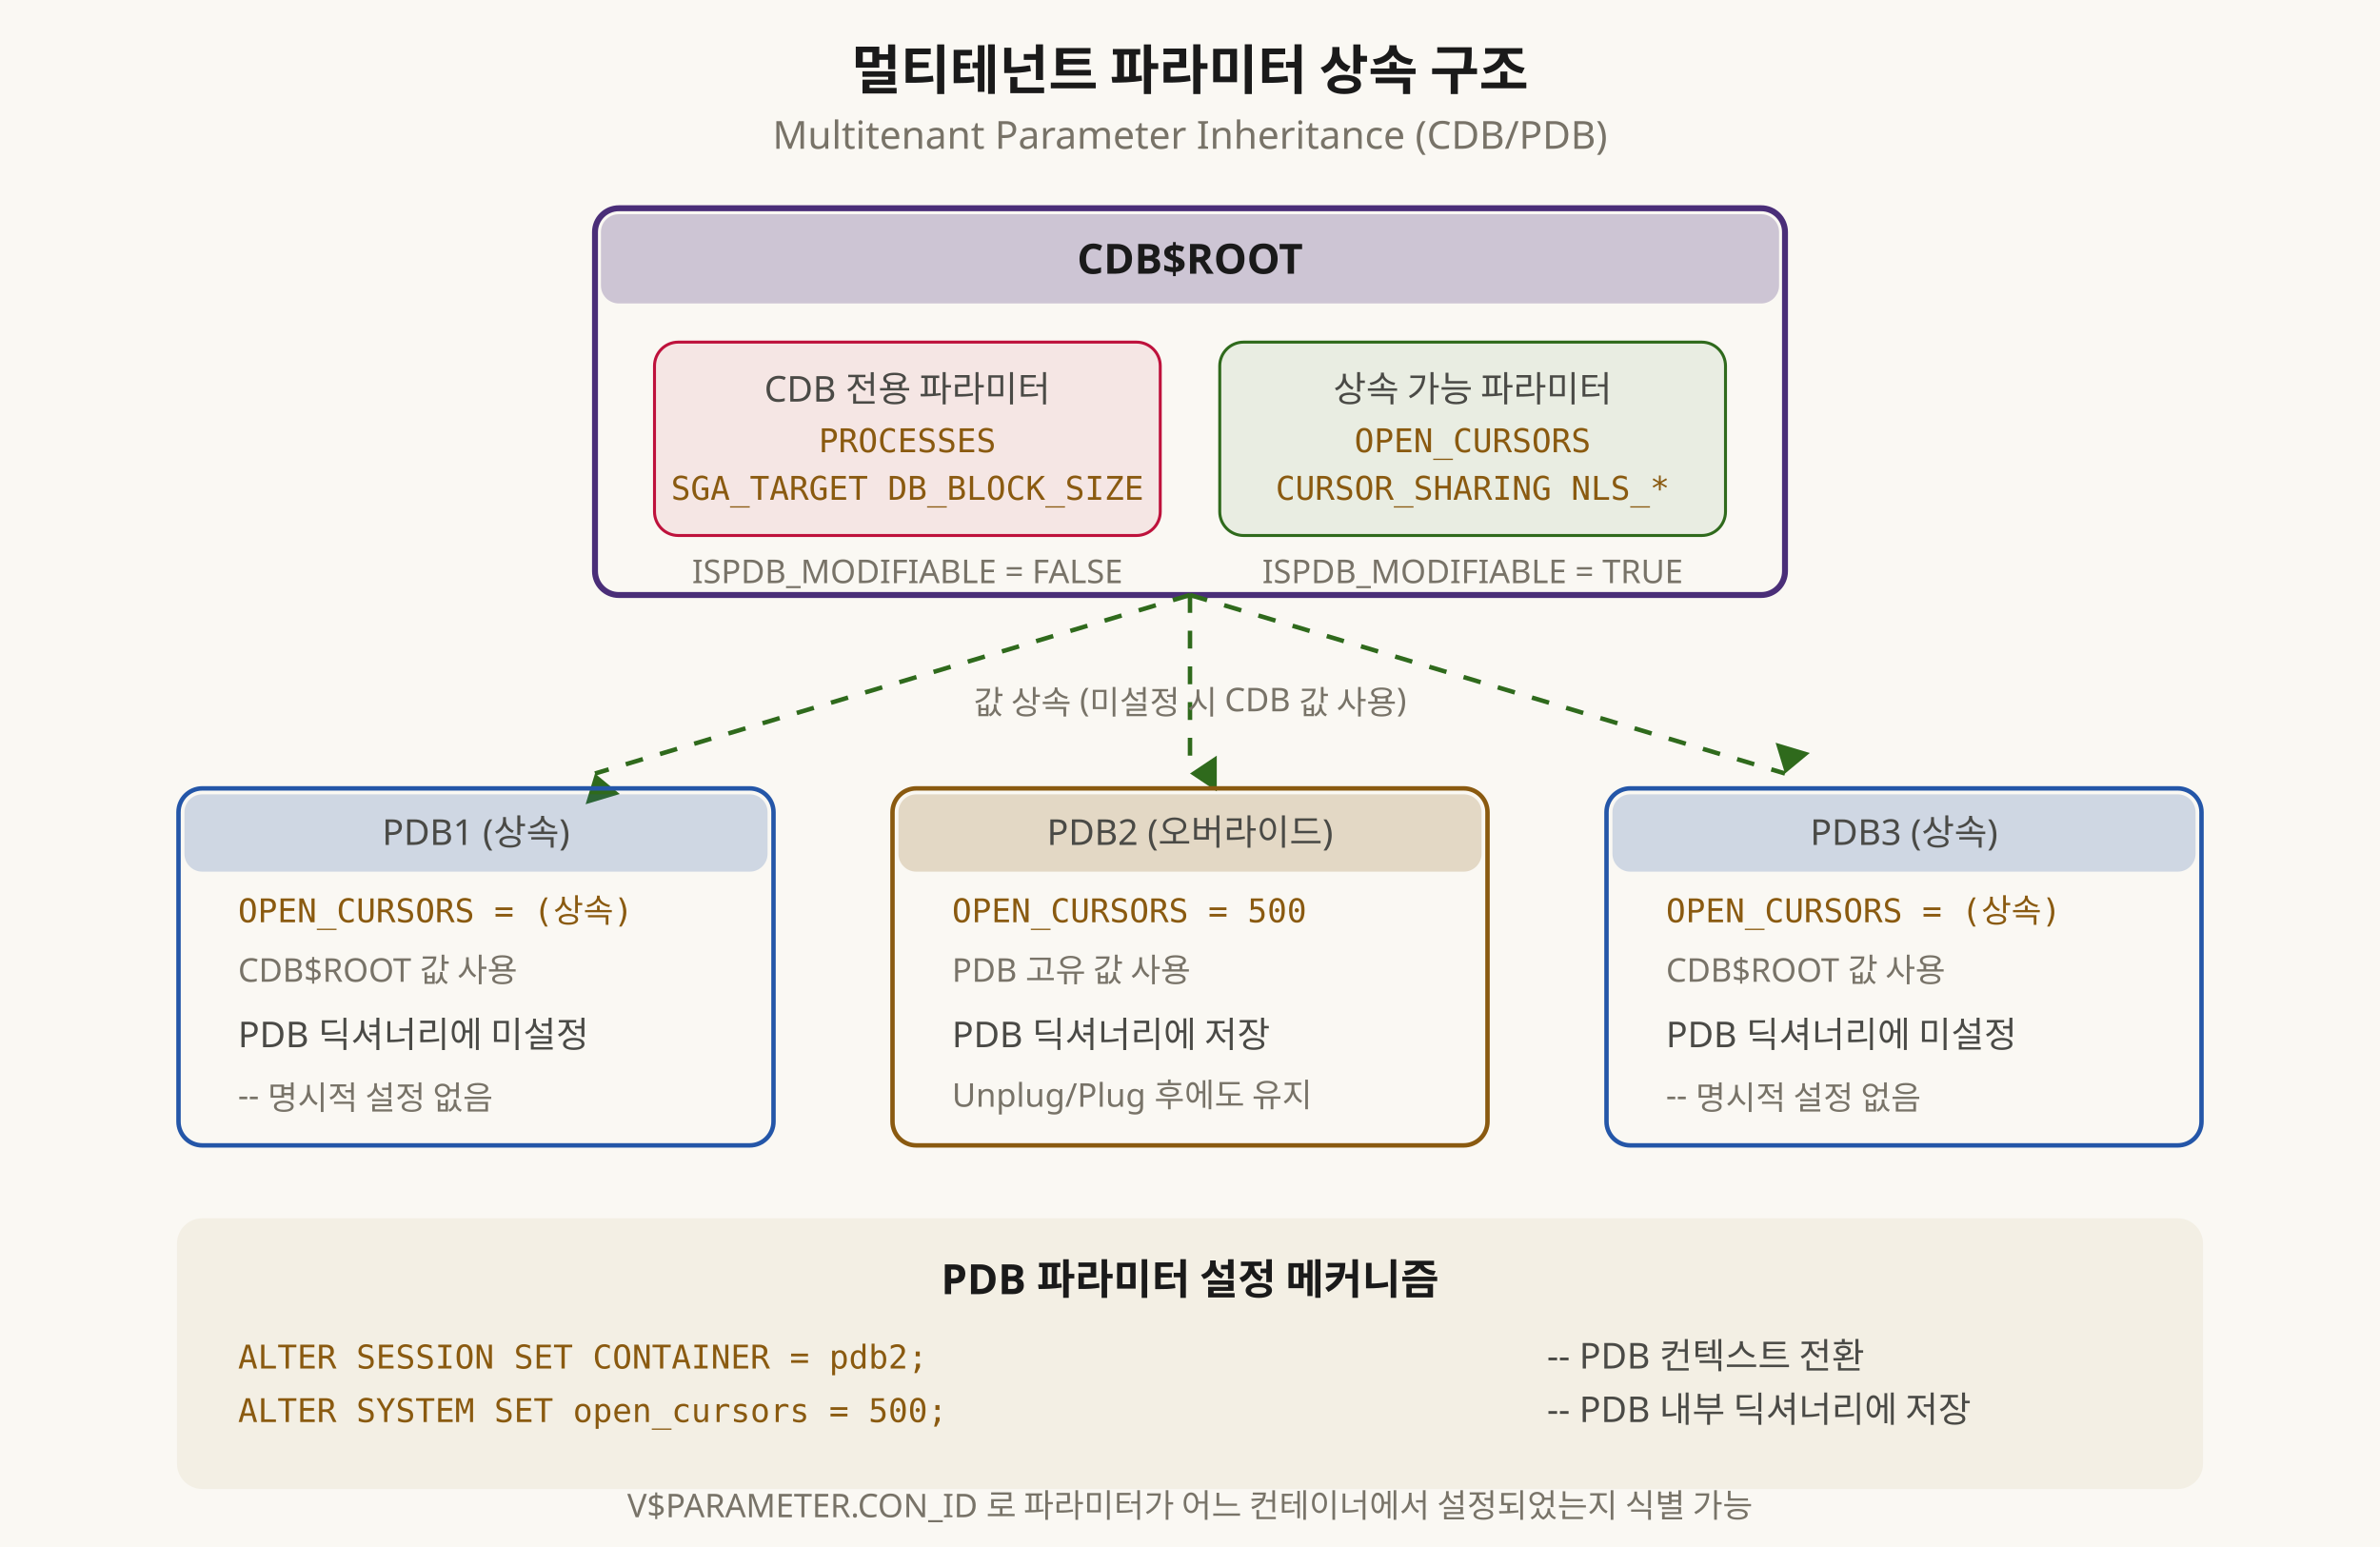
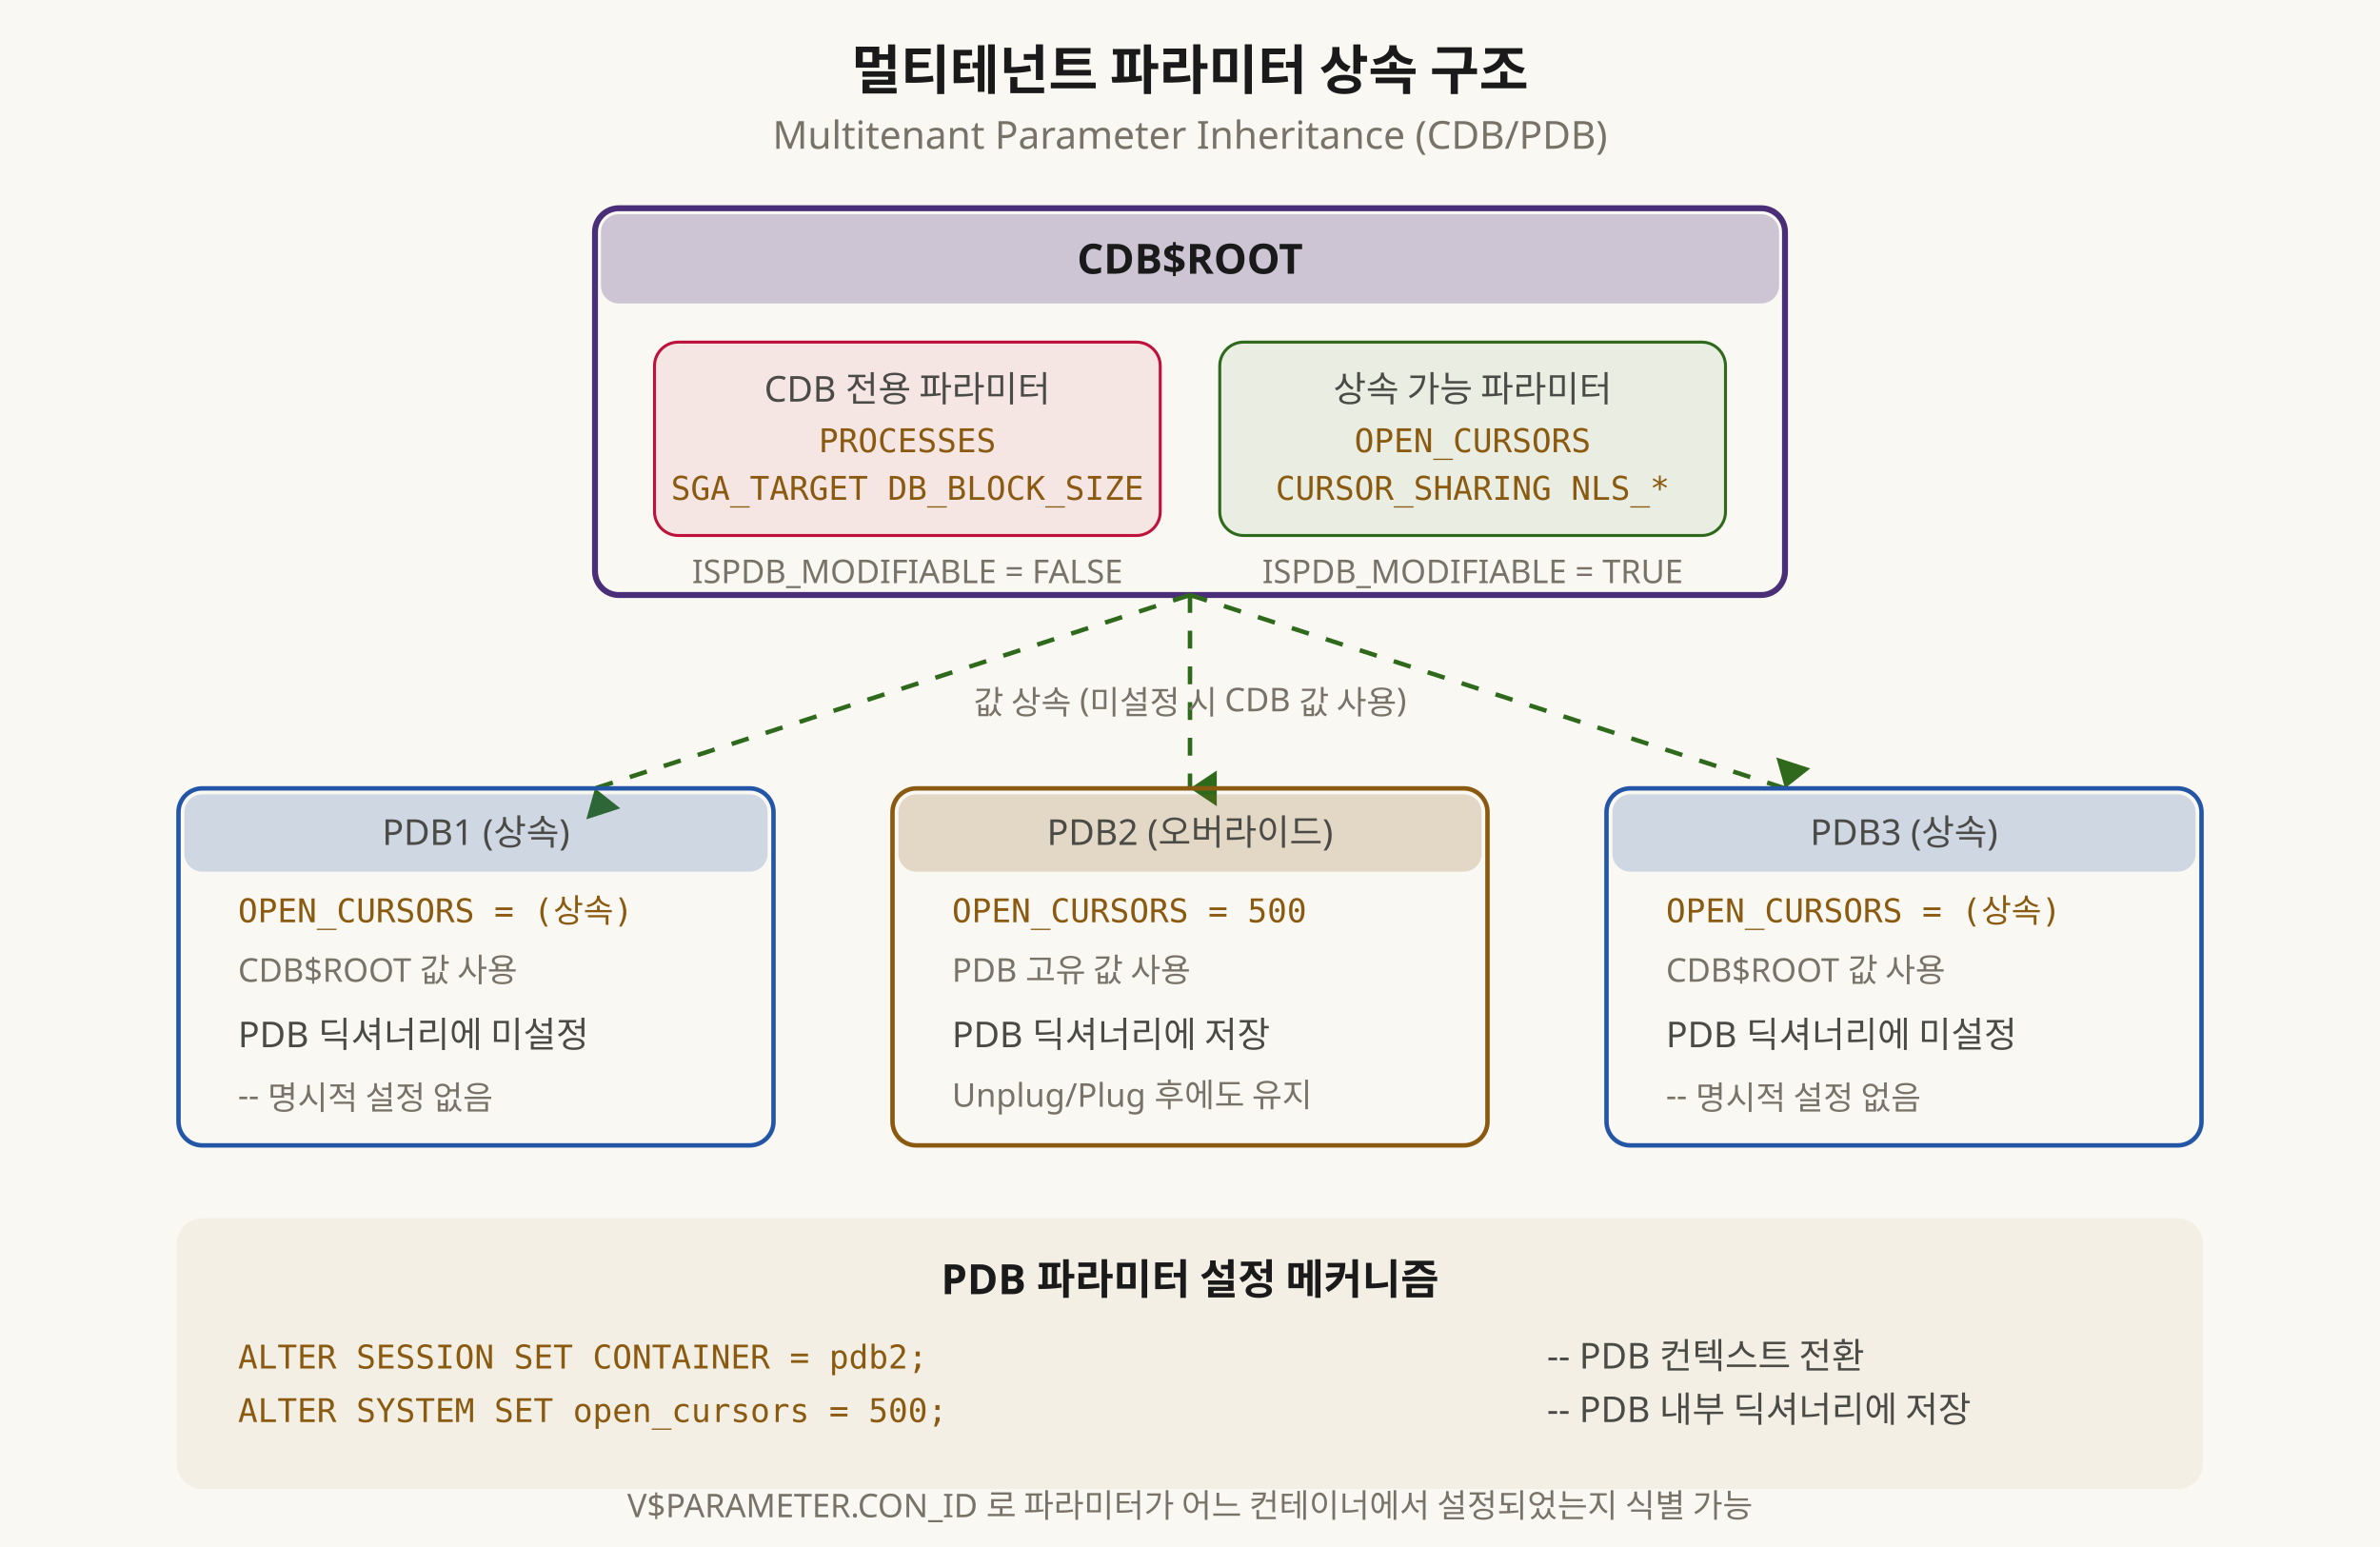
<svg xmlns="http://www.w3.org/2000/svg" viewBox="0 0 800 520">
  <rect x="0" y="0" width="100%" height="100%" fill="#faf8f3" />
  <style>
    text { font-family: 'Pretendard', 'Segoe UI', sans-serif; fill: #1a1a1a; }
    .title { font-size: 18px; font-weight: 700; }
    .subtitle { font-size: 13px; fill: #787368; }
    .label { font-size: 14px; font-weight: 600; }
    .sublabel { font-size: 12px; fill: #4a4a46; }
    .code { font-family: 'Consolas', monospace; font-size: 11px; fill: #8a5a10; }
    .small { font-size: 11px; fill: #787368; }
    .box { rx: 8; ry: 8; }
  </style>
  <defs>
    <marker id="arrV" markerWidth="8" markerHeight="6" refX="4" refY="6" orient="auto">
      <path d="M0,0 L4,6 L8,0" fill="#4a2e78" />
    </marker>
    <marker id="arrVGreen" markerWidth="8" markerHeight="6" refX="4" refY="6" orient="auto">
      <path d="M0,0 L4,6 L8,0" fill="#2f6a1c" />
    </marker>
  </defs>
  <text x="400" y="30" class="title" text-anchor="middle">멀티테넌트 파라미터 상속 구조</text>
  <text x="400" y="50" class="subtitle" text-anchor="middle">Multitenant Parameter Inheritance (CDB/PDB)</text>
  <rect x="200" y="70" width="400" height="130" class="box" fill="none" stroke="#4a2e78" stroke-width="2" />
  <rect x="202" y="72" width="396" height="30" rx="6" ry="6" fill="#4a2e78" fill-opacity="0.25" />
  <text x="400" y="92" class="label" text-anchor="middle">CDB$ROOT</text>
  <rect x="220" y="115" width="170" height="65" class="box" fill="#be123c" fill-opacity="0.08" stroke="#be123c" stroke-width="1" />
  <text x="305" y="135" class="sublabel" text-anchor="middle" fill="#be123c">CDB 전용 파라미터</text>
  <text x="305" y="152" class="code" text-anchor="middle">PROCESSES</text>
  <text x="305" y="168" class="code" text-anchor="middle">SGA_TARGET  DB_BLOCK_SIZE</text>
  <rect x="410" y="115" width="170" height="65" class="box" fill="#2f6a1c" fill-opacity="0.08" stroke="#2f6a1c" stroke-width="1" />
  <text x="495" y="135" class="sublabel" text-anchor="middle" fill="#2f6a1c">상속 가능 파라미터</text>
  <text x="495" y="152" class="code" text-anchor="middle">OPEN_CURSORS</text>
  <text x="495" y="168" class="code" text-anchor="middle">CURSOR_SHARING  NLS_*</text>
  <text x="305" y="196" class="small" text-anchor="middle" fill="#be123c">ISPDB_MODIFIABLE = FALSE</text>
  <text x="495" y="196" class="small" text-anchor="middle" fill="#2f6a1c">ISPDB_MODIFIABLE = TRUE</text>
-   <line x1="400" y1="200" x2="200" y2="260" stroke="#2f6a1c" stroke-width="1.5" stroke-dasharray="6" marker-end="url(#arrVGreen)" />
-   <line x1="400" y1="200" x2="400" y2="260" stroke="#2f6a1c" stroke-width="1.5" stroke-dasharray="6" marker-end="url(#arrVGreen)" />
-   <line x1="400" y1="200" x2="600" y2="260" stroke="#2f6a1c" stroke-width="1.5" stroke-dasharray="6" marker-end="url(#arrVGreen)" />
+   <line x1="400" y1="200" x2="200" y2="265" stroke="#2f6a1c" stroke-width="1.5" stroke-dasharray="6" marker-end="url(#arrVGreen)" />
+   <line x1="400" y1="200" x2="400" y2="265" stroke="#2f6a1c" stroke-width="1.5" stroke-dasharray="6" marker-end="url(#arrVGreen)" />
+   <line x1="400" y1="200" x2="600" y2="265" stroke="#2f6a1c" stroke-width="1.5" stroke-dasharray="6" marker-end="url(#arrVGreen)" />
  <text x="400" y="240" class="small" text-anchor="middle" fill="#2f6a1c">값 상속 (미설정 시 CDB 값 사용)</text>
  <rect x="60" y="265" width="200" height="120" class="box" fill="none" stroke="#2456a8" stroke-width="1.5" />
  <rect x="62" y="267" width="196" height="26" rx="6" ry="6" fill="#2456a8" fill-opacity="0.2" />
  <text x="160" y="284" class="sublabel" text-anchor="middle" fill="#2456a8">PDB1 (상속)</text>
  <text x="80" y="310" class="code">OPEN_CURSORS = (상속)</text>
  <text x="80" y="330" class="small">CDB$ROOT 값 사용</text>
  <text x="80" y="352" class="sublabel">PDB 딕셔너리에 미설정</text>
  <text x="80" y="372" class="small">-- 명시적 설정 없음</text>
  <rect x="300" y="265" width="200" height="120" class="box" fill="none" stroke="#8a5a10" stroke-width="1.5" />
  <rect x="302" y="267" width="196" height="26" rx="6" ry="6" fill="#8a5a10" fill-opacity="0.2" />
  <text x="400" y="284" class="sublabel" text-anchor="middle" fill="#8a5a10">PDB2 (오버라이드)</text>
  <text x="320" y="310" class="code">OPEN_CURSORS = 500</text>
  <text x="320" y="330" class="small" fill="#8a5a10">PDB 고유 값 사용</text>
  <text x="320" y="352" class="sublabel">PDB 딕셔너리에 저장</text>
  <text x="320" y="372" class="small">Unplug/Plug 후에도 유지</text>
  <rect x="540" y="265" width="200" height="120" class="box" fill="none" stroke="#2456a8" stroke-width="1.5" />
  <rect x="542" y="267" width="196" height="26" rx="6" ry="6" fill="#2456a8" fill-opacity="0.2" />
  <text x="640" y="284" class="sublabel" text-anchor="middle" fill="#2456a8">PDB3 (상속)</text>
  <text x="560" y="310" class="code">OPEN_CURSORS = (상속)</text>
  <text x="560" y="330" class="small">CDB$ROOT 값 사용</text>
  <text x="560" y="352" class="sublabel">PDB 딕셔너리에 미설정</text>
  <text x="560" y="372" class="small">-- 명시적 설정 없음</text>
  <rect x="60" y="410" width="680" height="90" class="box" fill="#f3efe4" stroke="#f3efe4" stroke-width="1" />
  <text x="400" y="435" class="label" text-anchor="middle">PDB 파라미터 설정 메커니즘</text>
  <text x="80" y="460" class="code">ALTER SESSION SET CONTAINER = pdb2;</text>
  <text x="80" y="478" class="code">ALTER SYSTEM SET open_cursors = 500;</text>
  <text x="520" y="460" class="sublabel">-- PDB 컨텍스트 전환</text>
  <text x="520" y="478" class="sublabel">-- PDB 내부 딕셔너리에 저장</text>
  <text x="400" y="510" class="small" text-anchor="middle">V$PARAMETER.CON_ID 로 파라미터가 어느 컨테이너에서 설정되었는지 식별 가능</text>
</svg>
